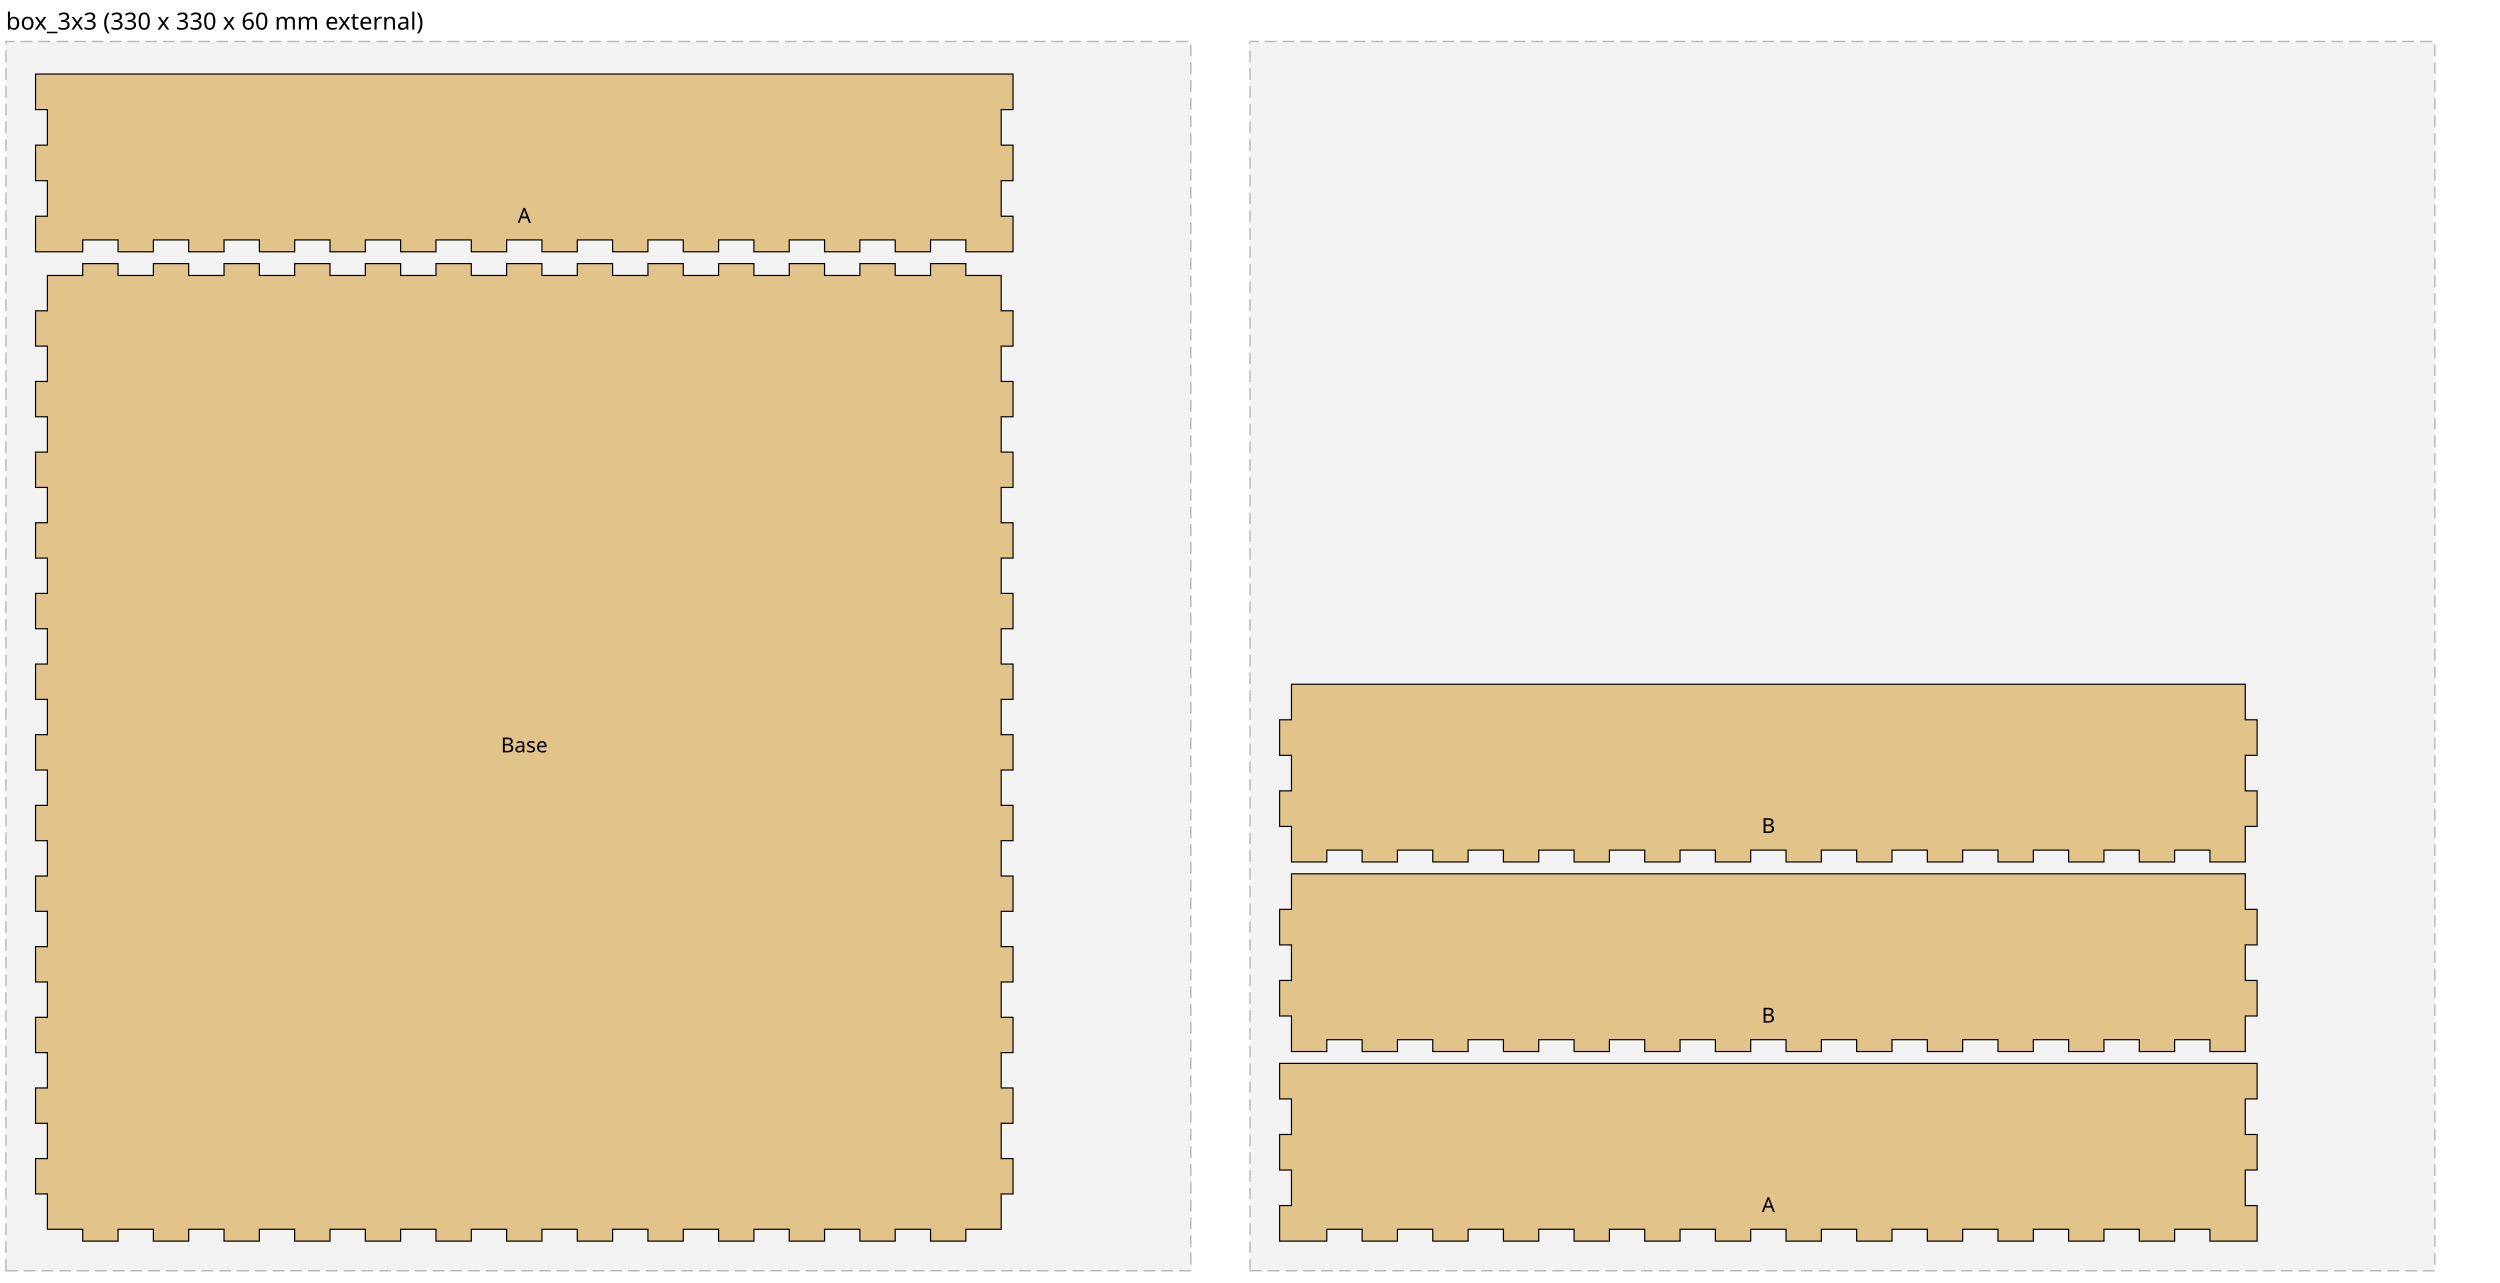
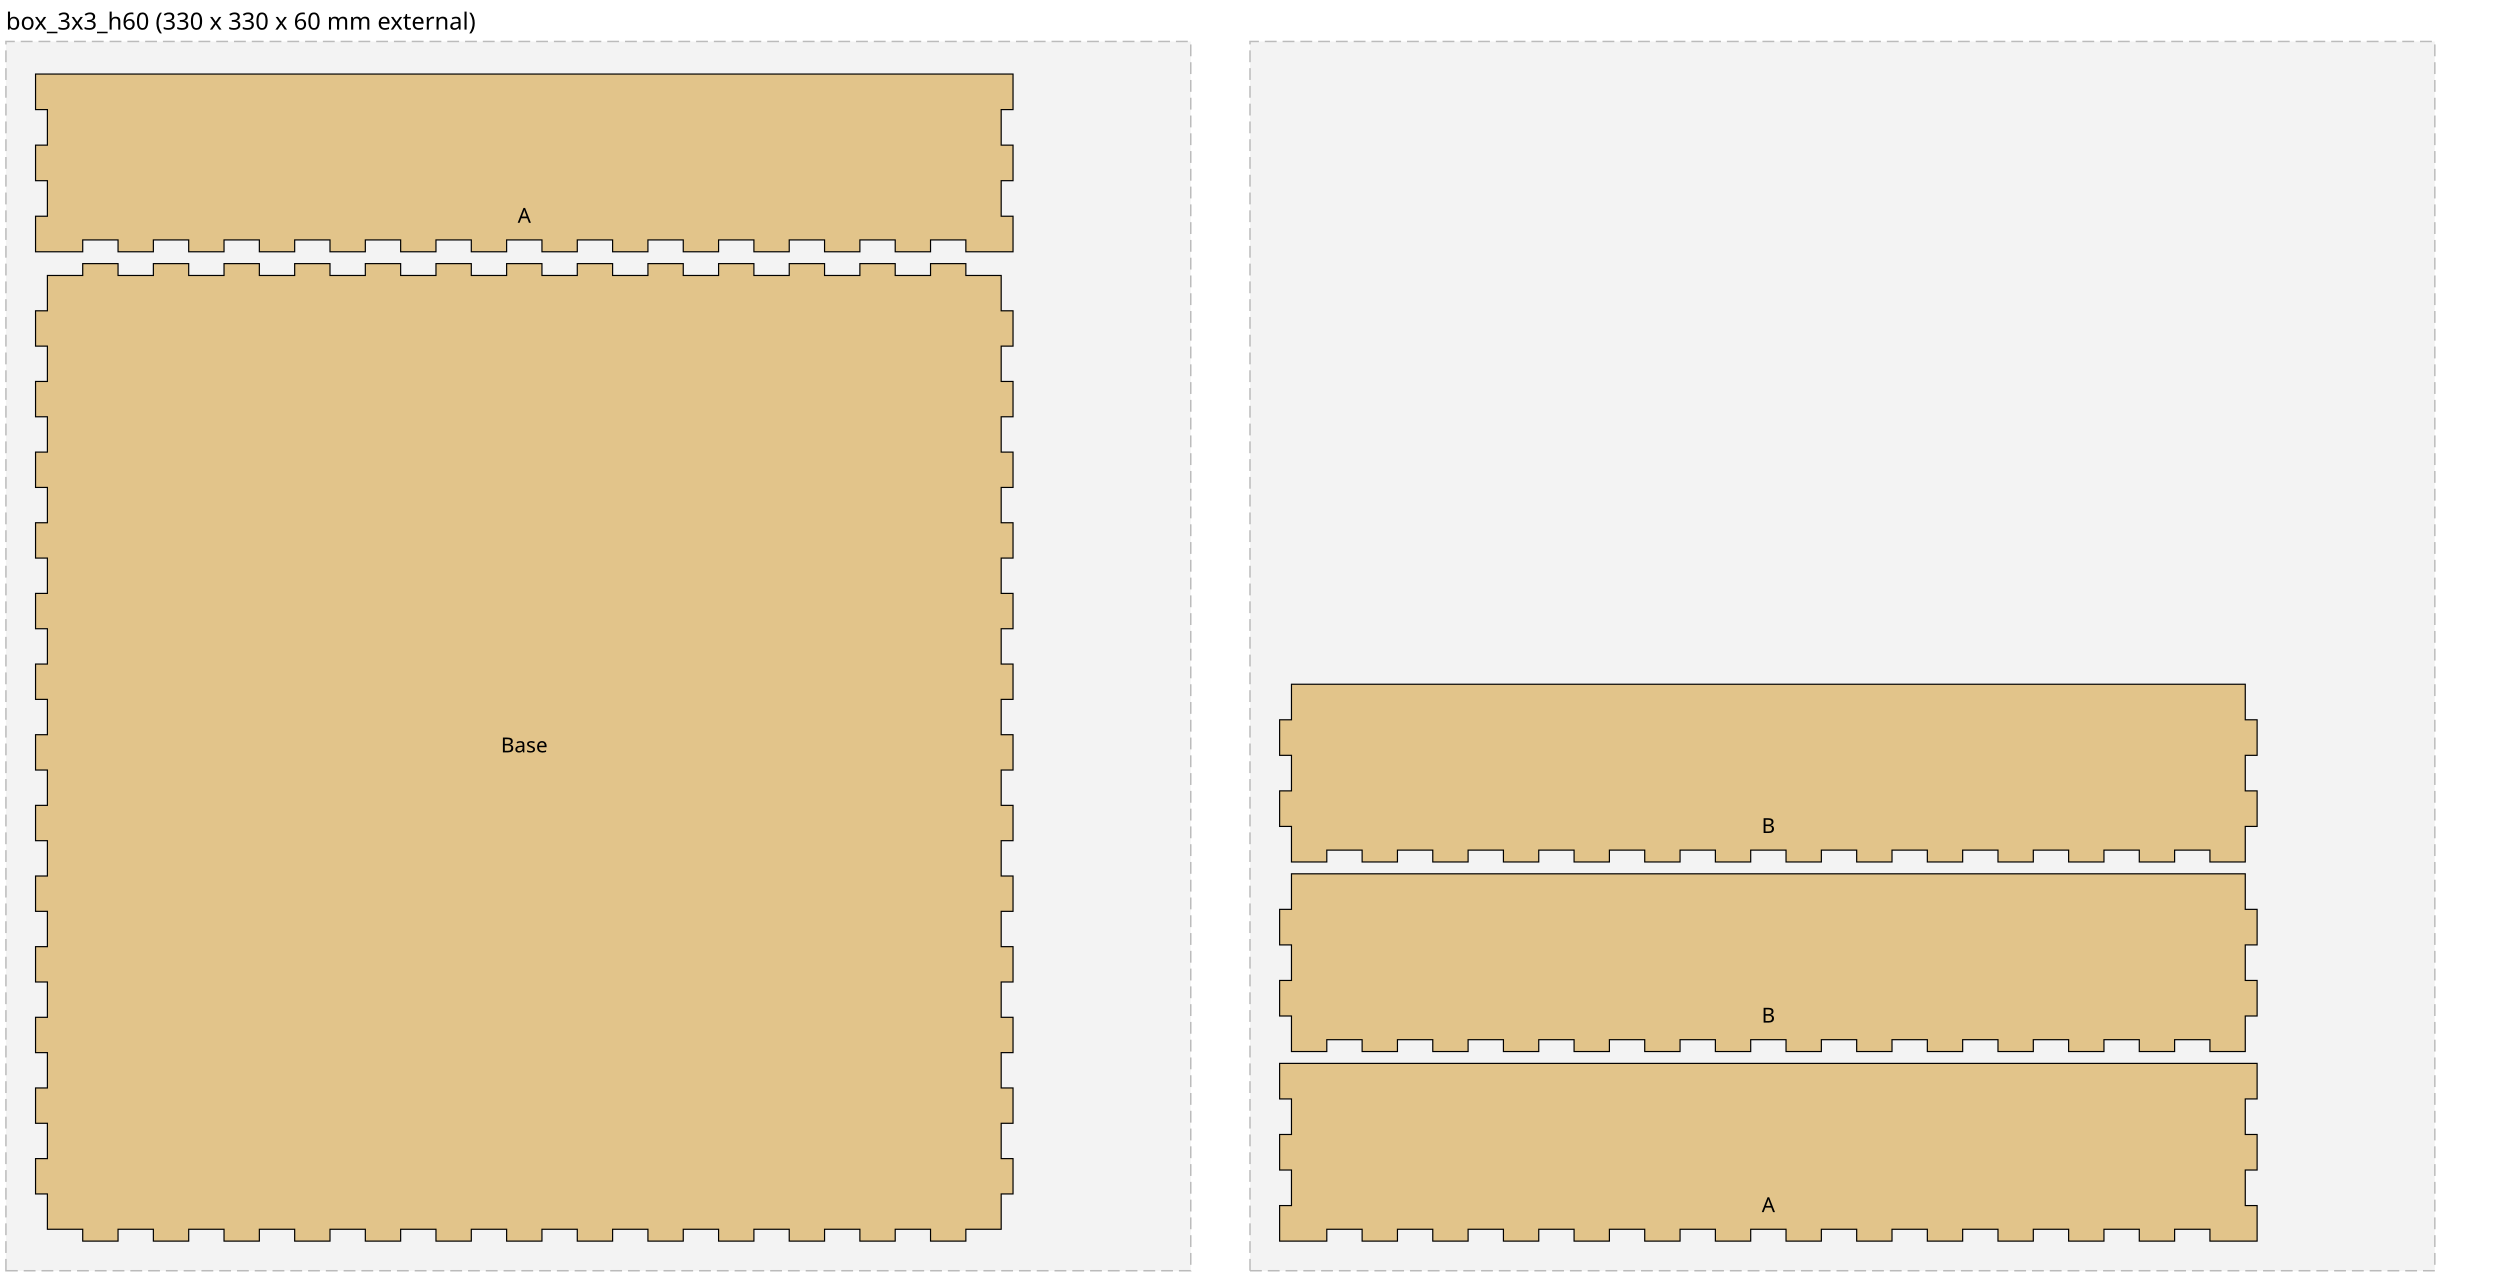
<svg xmlns="http://www.w3.org/2000/svg" viewBox="-2 -14 844 433">
-   <text x="0" y="-4" font-size="8" font-family="sans-serif">box_3x3  (330 x 330 x 60 mm external)</text>
+   <text x="0" y="-4" font-size="8" font-family="sans-serif">box_3x3_h60  (330 x 330 x 60 mm external)</text>
  <g transform="translate(0,415) scale(1,-1)">
    <rect x="0" y="0" width="400" height="415" fill="#f3f3f3" stroke="#bbb" stroke-dasharray="4 2" stroke-width="0.5" />
    <rect x="420" y="0" width="400" height="415" fill="#f3f3f3" stroke="#bbb" stroke-dasharray="4 2" stroke-width="0.5" />
    <polygon points="10,25.926 14,25.926 14,14 25.926,14 25.926,10 37.852,10 37.852,14 49.778,14 49.778,10 61.704,10 61.704,14 73.63,14 73.63,10 85.556,10 85.556,14 97.481,14 97.481,10 109.407,10 109.407,14 121.333,14 121.333,10 133.259,10 133.259,14 145.185,14 145.185,10 157.111,10 157.111,14 169.037,14 169.037,10 180.963,10 180.963,14 192.889,14 192.889,10 204.815,10 204.815,14 216.741,14 216.741,10 228.667,10 228.667,14 240.593,14 240.593,10 252.519,10 252.519,14 264.444,14 264.444,10 276.37,10 276.37,14 288.296,14 288.296,10 300.222,10 300.222,14 312.148,14 312.148,10 324.074,10 324.074,14 336,14 336,25.926 340,25.926 340,37.852 336,37.852 336,49.778 340,49.778 340,61.704 336,61.704 336,73.63 340,73.63 340,85.556 336,85.556 336,97.481 340,97.481 340,109.407 336,109.407 336,121.333 340,121.333 340,133.259 336,133.259 336,145.185 340,145.185 340,157.111 336,157.111 336,169.037 340,169.037 340,180.963 336,180.963 336,192.889 340,192.889 340,204.815 336,204.815 336,216.741 340,216.741 340,228.667 336,228.667 336,240.593 340,240.593 340,252.519 336,252.519 336,264.444 340,264.444 340,276.37 336,276.37 336,288.296 340,288.296 340,300.222 336,300.222 336,312.148 340,312.148 340,324.074 336,324.074 336,336 324.074,336 324.074,340 312.148,340 312.148,336 300.222,336 300.222,340 288.296,340 288.296,336 276.37,336 276.37,340 264.444,340 264.444,336 252.519,336 252.519,340 240.593,340 240.593,336 228.667,336 228.667,340 216.741,340 216.741,336 204.815,336 204.815,340 192.889,340 192.889,336 180.963,336 180.963,340 169.037,340 169.037,336 157.111,336 157.111,340 145.185,340 145.185,336 133.259,336 133.259,340 121.333,340 121.333,336 109.407,336 109.407,340 97.481,340 97.481,336 85.556,336 85.556,340 73.63,340 73.63,336 61.704,336 61.704,340 49.778,340 49.778,336 37.852,336 37.852,340 25.926,340 25.926,336 14,336 14,324.074 10,324.074 10,312.148 14,312.148 14,300.222 10,300.222 10,288.296 14,288.296 14,276.37 10,276.37 10,264.444 14,264.444 14,252.519 10,252.519 10,240.593 14,240.593 14,228.667 10,228.667 10,216.741 14,216.741 14,204.815 10,204.815 10,192.889 14,192.889 14,180.963 10,180.963 10,169.037 14,169.037 14,157.111 10,157.111 10,145.185 14,145.185 14,133.259 10,133.259 10,121.333 14,121.333 14,109.407 10,109.407 10,97.481 14,97.481 14,85.556 10,85.556 10,73.63 14,73.63 14,61.704 10,61.704 10,49.778 14,49.778 14,37.852 10,37.852" fill="#e2c48a" stroke="#000" stroke-width="0.4" />
    <text x="175" y="-175" transform="scale(1,-1)" font-size="7" text-anchor="middle" font-family="sans-serif">Base</text>
    <polygon points="10,344 25.926,344 25.926,348 37.852,348 37.852,344 49.778,344 49.778,348 61.704,348 61.704,344 73.63,344 73.63,348 85.556,348 85.556,344 97.481,344 97.481,348 109.407,348 109.407,344 121.333,344 121.333,348 133.259,348 133.259,344 145.185,344 145.185,348 157.111,348 157.111,344 169.037,344 169.037,348 180.963,348 180.963,344 192.889,344 192.889,348 204.815,348 204.815,344 216.741,344 216.741,348 228.667,348 228.667,344 240.593,344 240.593,348 252.519,348 252.519,344 264.444,344 264.444,348 276.37,348 276.37,344 288.296,344 288.296,348 300.222,348 300.222,344 312.148,344 312.148,348 324.074,348 324.074,344 340,344 340,356 336,356 336,368 340,368 340,380 336,380 336,392 340,392 340,404 10,404 10,392 14,392 14,380 10,380 10,368 14,368 14,356 10,356" fill="#e2c48a" stroke="#000" stroke-width="0.4" />
    <text x="175" y="-353.778" transform="scale(1,-1)" font-size="7" text-anchor="middle" font-family="sans-serif">A</text>
    <polygon points="430,10 445.926,10 445.926,14 457.852,14 457.852,10 469.778,10 469.778,14 481.704,14 481.704,10 493.63,10 493.63,14 505.556,14 505.556,10 517.481,10 517.481,14 529.407,14 529.407,10 541.333,10 541.333,14 553.259,14 553.259,10 565.185,10 565.185,14 577.111,14 577.111,10 589.037,10 589.037,14 600.963,14 600.963,10 612.889,10 612.889,14 624.815,14 624.815,10 636.741,10 636.741,14 648.667,14 648.667,10 660.593,10 660.593,14 672.519,14 672.519,10 684.444,10 684.444,14 696.37,14 696.37,10 708.296,10 708.296,14 720.222,14 720.222,10 732.148,10 732.148,14 744.074,14 744.074,10 760,10 760,22 756,22 756,34 760,34 760,46 756,46 756,58 760,58 760,70 430,70 430,58 434,58 434,46 430,46 430,34 434,34 434,22 430,22" fill="#e2c48a" stroke="#000" stroke-width="0.4" />
    <text x="595" y="-19.778" transform="scale(1,-1)" font-size="7" text-anchor="middle" font-family="sans-serif">A</text>
    <polygon points="430,86 434,86 434,74 445.926,74 445.926,78 457.852,78 457.852,74 469.778,74 469.778,78 481.704,78 481.704,74 493.63,74 493.63,78 505.556,78 505.556,74 517.481,74 517.481,78 529.407,78 529.407,74 541.333,74 541.333,78 553.259,78 553.259,74 565.185,74 565.185,78 577.111,78 577.111,74 589.037,74 589.037,78 600.963,78 600.963,74 612.889,74 612.889,78 624.815,78 624.815,74 636.741,74 636.741,78 648.667,78 648.667,74 660.593,74 660.593,78 672.519,78 672.519,74 684.444,74 684.444,78 696.37,78 696.37,74 708.296,74 708.296,78 720.222,78 720.222,74 732.148,74 732.148,78 744.074,78 744.074,74 756,74 756,86 760,86 760,98 756,98 756,110 760,110 760,122 756,122 756,134 434,134 434,122 430,122 430,110 434,110 434,98 430,98" fill="#e2c48a" stroke="#000" stroke-width="0.4" />
    <text x="595" y="-83.778" transform="scale(1,-1)" font-size="7" text-anchor="middle" font-family="sans-serif">B</text>
    <polygon points="430,150 434,150 434,138 445.926,138 445.926,142 457.852,142 457.852,138 469.778,138 469.778,142 481.704,142 481.704,138 493.63,138 493.63,142 505.556,142 505.556,138 517.481,138 517.481,142 529.407,142 529.407,138 541.333,138 541.333,142 553.259,142 553.259,138 565.185,138 565.185,142 577.111,142 577.111,138 589.037,138 589.037,142 600.963,142 600.963,138 612.889,138 612.889,142 624.815,142 624.815,138 636.741,138 636.741,142 648.667,142 648.667,138 660.593,138 660.593,142 672.519,142 672.519,138 684.444,138 684.444,142 696.37,142 696.37,138 708.296,138 708.296,142 720.222,142 720.222,138 732.148,138 732.148,142 744.074,142 744.074,138 756,138 756,150 760,150 760,162 756,162 756,174 760,174 760,186 756,186 756,198 434,198 434,186 430,186 430,174 434,174 434,162 430,162" fill="#e2c48a" stroke="#000" stroke-width="0.4" />
    <text x="595" y="-147.778" transform="scale(1,-1)" font-size="7" text-anchor="middle" font-family="sans-serif">B</text>
  </g>
</svg>
